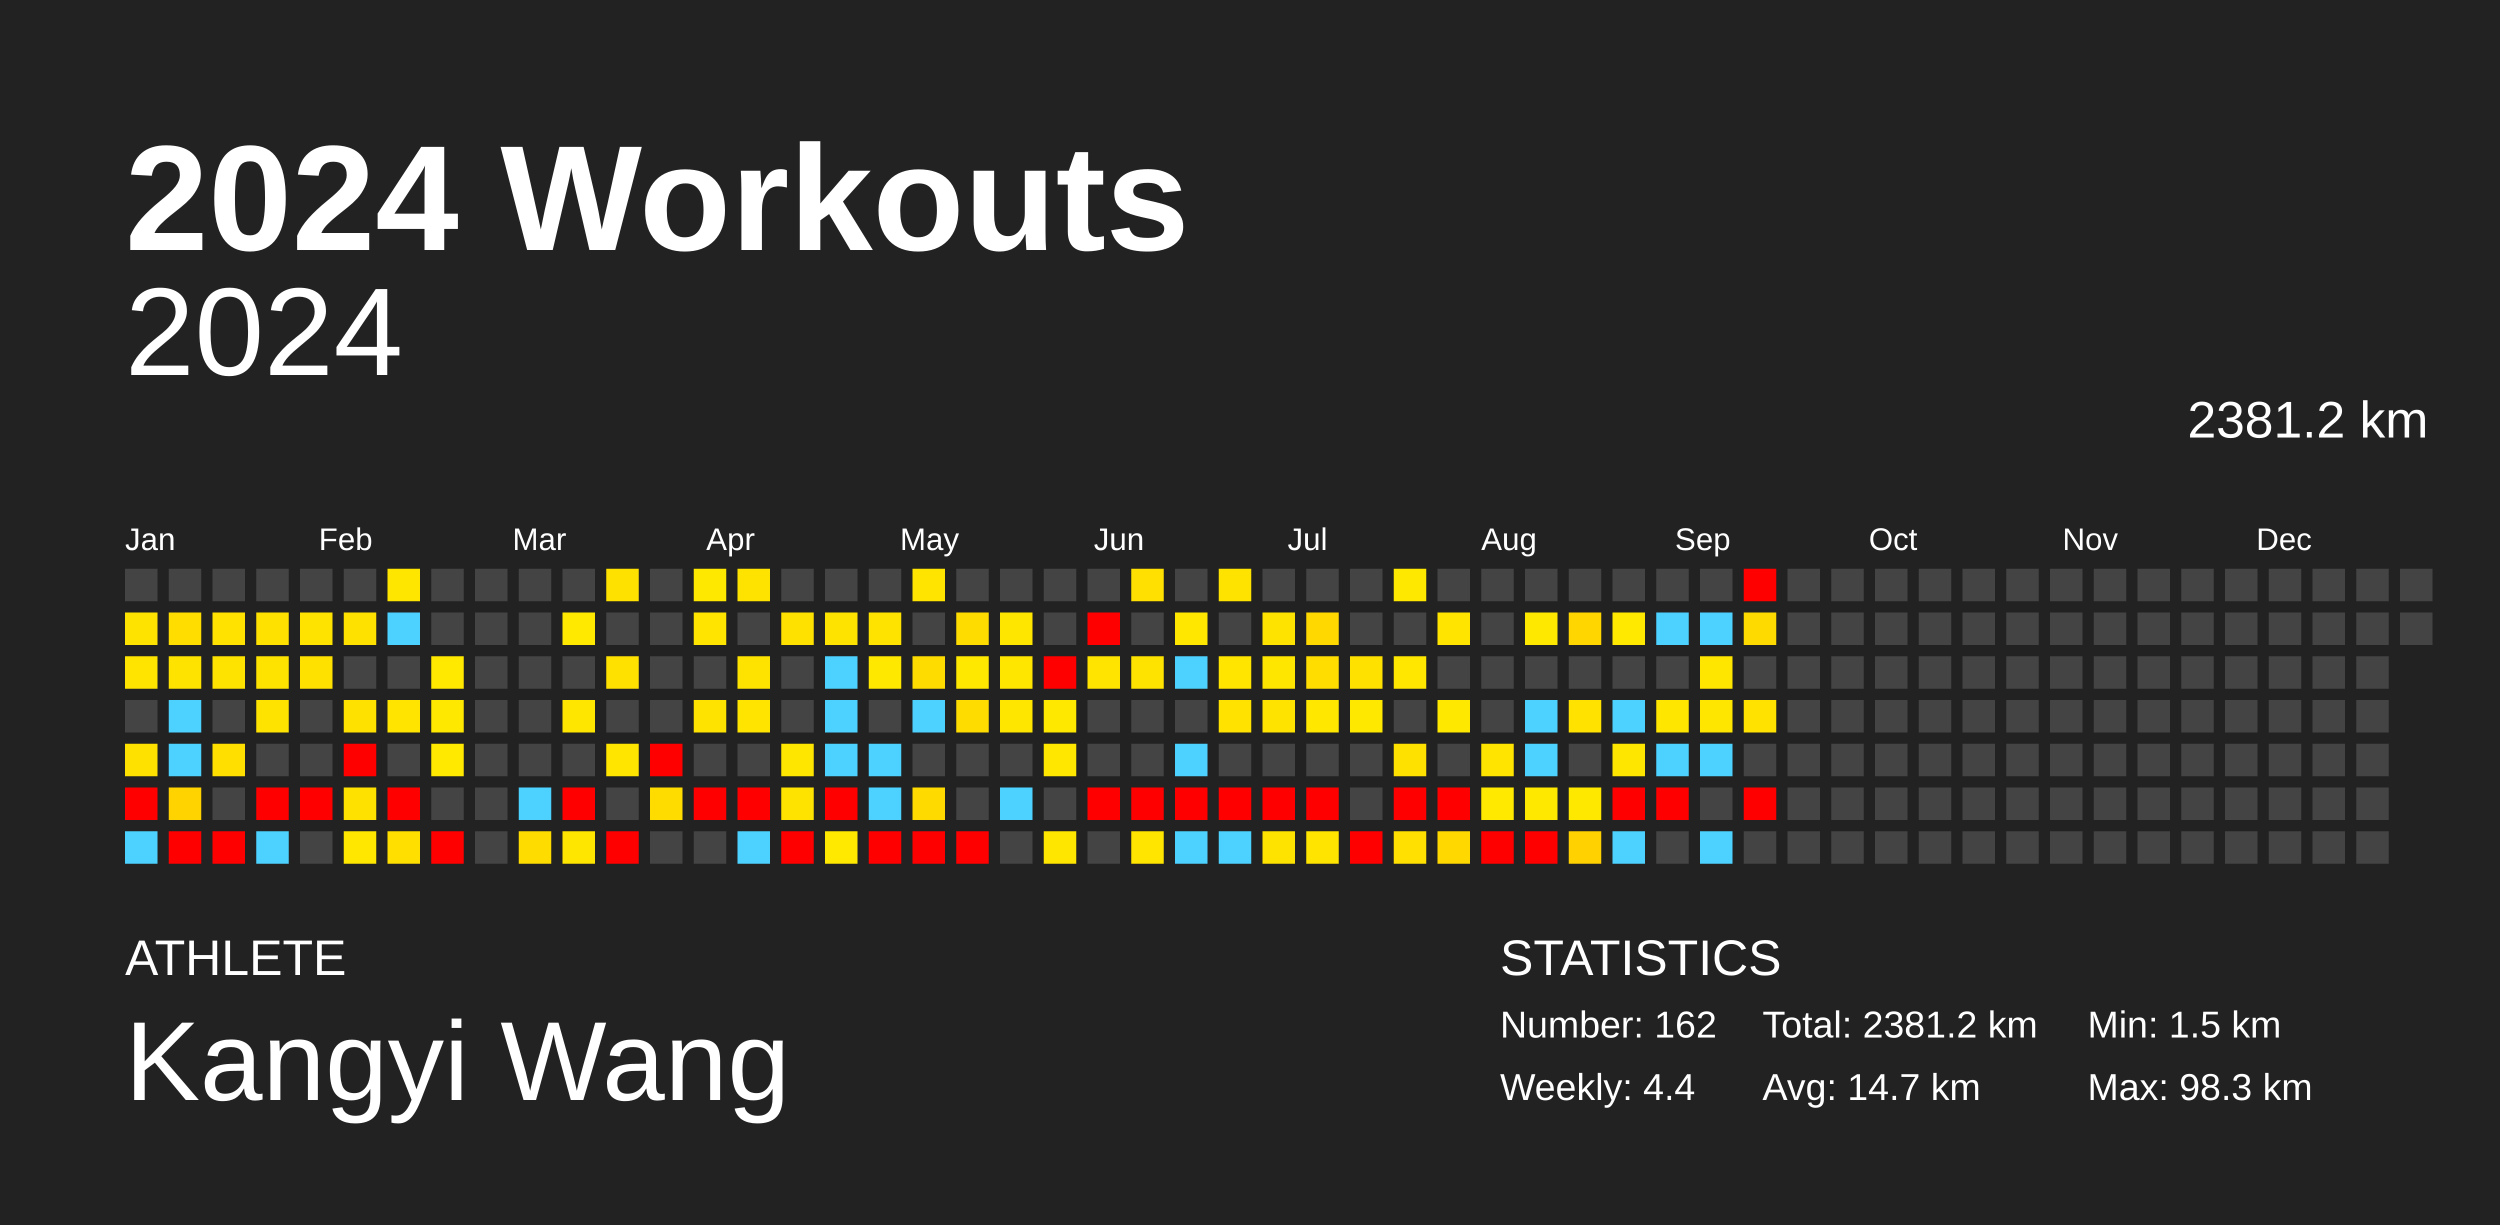
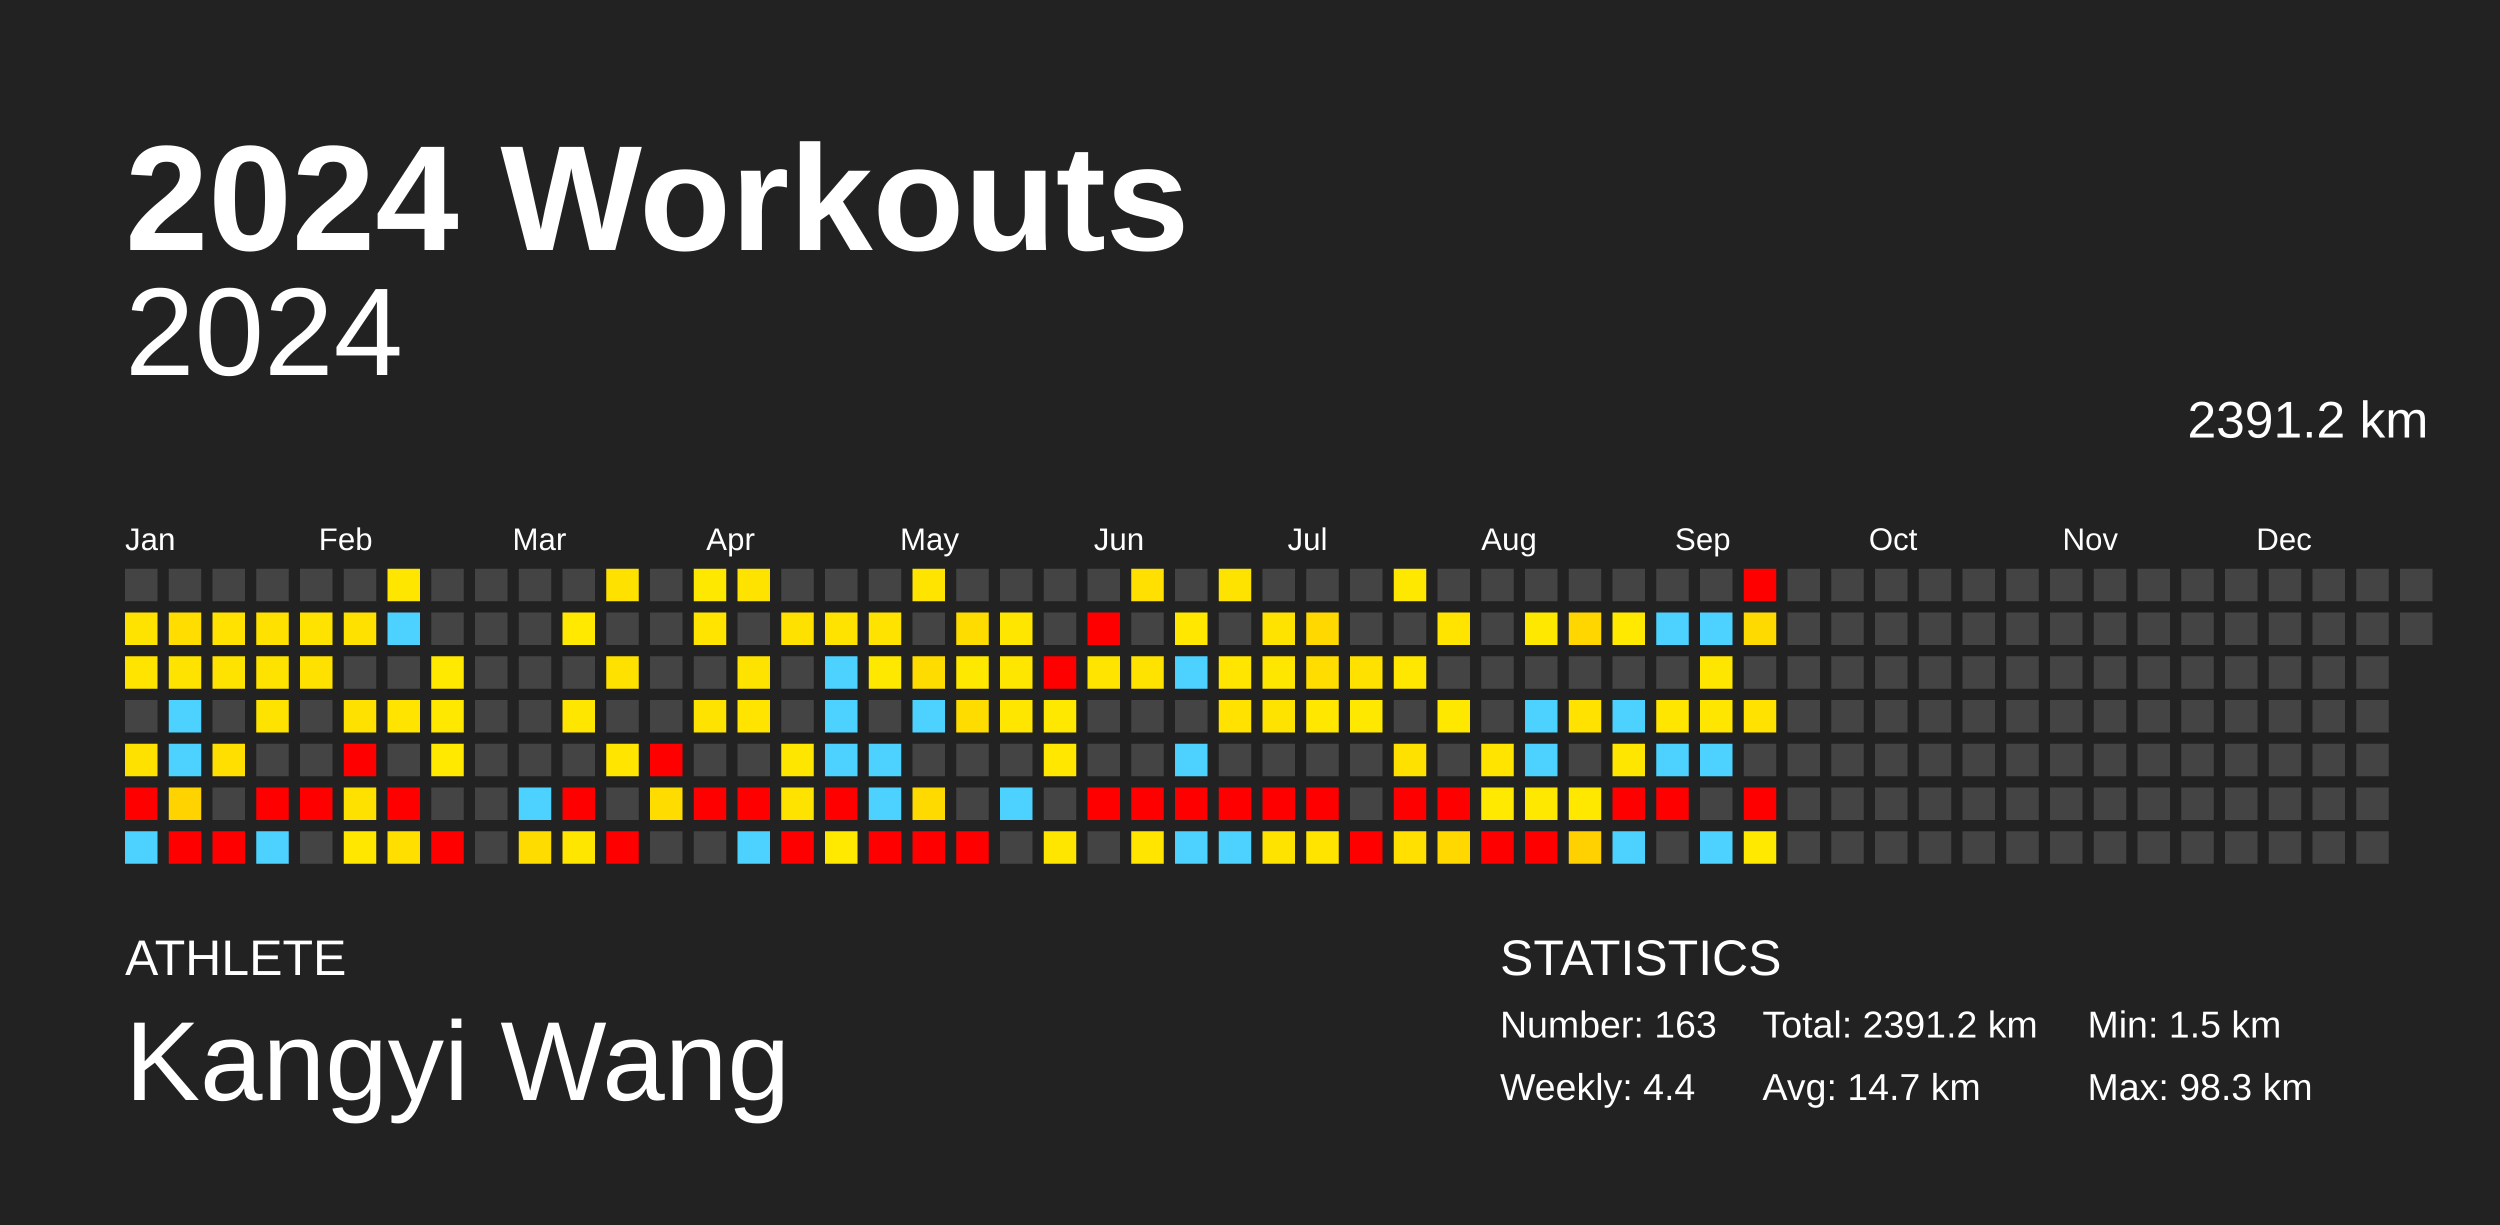
<svg xmlns="http://www.w3.org/2000/svg" baseProfile="full" height="98mm" version="1.1" viewBox="0,0,200,98" width="200mm">
  <defs />
  <rect fill="#222222" height="98" width="200" x="0" y="0" />
  <text fill="#FFFFFF" style="font-size:12px; font-family:Arial; font-weight:bold;" x="10" y="20">2024 Workouts</text>
  <text fill="#FFFFFF" style="font-size:4px; font-family:Arial" x="10" y="78">ATHLETE</text>
  <text fill="#FFFFFF" style="font-size:9px; font-family:Arial" x="10" y="88">Kangyi Wang</text>
  <text fill="#FFFFFF" style="font-size:4px; font-family:Arial" x="120" y="78">STATISTICS</text>
-   <text fill="#FFFFFF" style="font-size:3px; font-family:Arial" x="120" y="83">Number: 162</text>
+   <text fill="#FFFFFF" style="font-size:3px; font-family:Arial" x="120" y="83">Number: 163</text>
  <text fill="#FFFFFF" style="font-size:3px; font-family:Arial" x="120" y="88">Weekly: 4.4</text>
-   <text fill="#FFFFFF" style="font-size:3px; font-family:Arial" x="141" y="83">Total: 2381.2 km</text>
+   <text fill="#FFFFFF" style="font-size:3px; font-family:Arial" x="141" y="83">Total: 2391.2 km</text>
  <text fill="#FFFFFF" style="font-size:3px; font-family:Arial" x="141" y="88">Avg: 14.7 km</text>
  <text fill="#FFFFFF" style="font-size:3px; font-family:Arial" x="167" y="83">Min: 1.5 km</text>
  <text fill="#FFFFFF" style="font-size:3px; font-family:Arial" x="167" y="88">Max: 98.3 km</text>
  <text alignment-baseline="hanging" fill="#FFFFFF" style="font-size:10.0px; font-family:Arial;" x="10" y="30">2024</text>
-   <text alignment-baseline="hanging" fill="#FFFFFF" style="font-size:4.125px; font-family:Arial;" x="175" y="35">2381.2 km</text>
+   <text alignment-baseline="hanging" fill="#FFFFFF" style="font-size:4.125px; font-family:Arial;" x="175" y="35">2391.2 km</text>
  <text fill="#FFFFFF" style="font-size:2.5px; font-family:Arial" x="10.0" y="44">Jan</text>
  <text fill="#FFFFFF" style="font-size:2.5px; font-family:Arial" x="25.5" y="44">Feb</text>
  <text fill="#FFFFFF" style="font-size:2.5px; font-family:Arial" x="41.0" y="44">Mar</text>
  <text fill="#FFFFFF" style="font-size:2.5px; font-family:Arial" x="56.5" y="44">Apr</text>
  <text fill="#FFFFFF" style="font-size:2.5px; font-family:Arial" x="72.0" y="44">May</text>
  <text fill="#FFFFFF" style="font-size:2.5px; font-family:Arial" x="87.5" y="44">Jun</text>
  <text fill="#FFFFFF" style="font-size:2.5px; font-family:Arial" x="103.0" y="44">Jul</text>
  <text fill="#FFFFFF" style="font-size:2.5px; font-family:Arial" x="118.5" y="44">Aug</text>
  <text fill="#FFFFFF" style="font-size:2.5px; font-family:Arial" x="134.0" y="44">Sep</text>
  <text fill="#FFFFFF" style="font-size:2.5px; font-family:Arial" x="149.5" y="44">Oct</text>
  <text fill="#FFFFFF" style="font-size:2.5px; font-family:Arial" x="165.0" y="44">Nov</text>
  <text fill="#FFFFFF" style="font-size:2.5px; font-family:Arial" x="180.5" y="44">Dec</text>
  <rect fill="#444444" height="2.6" width="2.6" x="10.0" y="45.5" />
  <rect fill="#ffe300" height="2.6" width="2.6" x="10.0" y="49.0" />
  <rect fill="#ffe400" height="2.6" width="2.6" x="10.0" y="52.5" />
  <rect fill="#444444" height="2.6" width="2.6" x="10.0" y="56.0" />
  <rect fill="#ffe100" height="2.6" width="2.6" x="10.0" y="59.5" />
  <rect fill="red" height="2.6" width="2.6" x="10.0" y="63.0" />
  <rect fill="#4dd2ff" height="2.6" width="2.6" x="10.0" y="66.5" />
  <rect fill="#444444" height="2.6" width="2.6" x="13.5" y="45.5" />
  <rect fill="#ffdd00" height="2.6" width="2.6" x="13.5" y="49.0" />
  <rect fill="#ffe300" height="2.6" width="2.6" x="13.5" y="52.5" />
  <rect fill="#4dd2ff" height="2.6" width="2.6" x="13.5" y="56.0" />
  <rect fill="#4dd2ff" height="2.6" width="2.6" x="13.5" y="59.5" />
  <rect fill="#ffd300" height="2.6" width="2.6" x="13.5" y="63.0" />
  <rect fill="red" height="2.6" width="2.6" x="13.5" y="66.5" />
  <rect fill="#444444" height="2.6" width="2.6" x="17.0" y="45.5" />
  <rect fill="#ffe200" height="2.6" width="2.6" x="17.0" y="49.0" />
  <rect fill="#ffe300" height="2.6" width="2.6" x="17.0" y="52.5" />
  <rect fill="#444444" height="2.6" width="2.6" x="17.0" y="56.0" />
  <rect fill="#ffdf00" height="2.6" width="2.6" x="17.0" y="59.5" />
  <rect fill="#444444" height="2.6" width="2.6" x="17.0" y="63.0" />
  <rect fill="red" height="2.6" width="2.6" x="17.0" y="66.5" />
  <rect fill="#444444" height="2.6" width="2.6" x="20.5" y="45.5" />
  <rect fill="#ffe100" height="2.6" width="2.6" x="20.5" y="49.0" />
  <rect fill="#ffe300" height="2.6" width="2.6" x="20.5" y="52.5" />
  <rect fill="#ffe300" height="2.6" width="2.6" x="20.5" y="56.0" />
  <rect fill="#444444" height="2.6" width="2.6" x="20.5" y="59.5" />
  <rect fill="red" height="2.6" width="2.6" x="20.5" y="63.0" />
  <rect fill="#4dd2ff" height="2.6" width="2.6" x="20.5" y="66.5" />
  <rect fill="#444444" height="2.6" width="2.6" x="24.0" y="45.5" />
  <rect fill="#ffe300" height="2.6" width="2.6" x="24.0" y="49.0" />
  <rect fill="#ffe100" height="2.6" width="2.6" x="24.0" y="52.5" />
  <rect fill="#444444" height="2.6" width="2.6" x="24.0" y="56.0" />
  <rect fill="#444444" height="2.6" width="2.6" x="24.0" y="59.5" />
  <rect fill="red" height="2.6" width="2.6" x="24.0" y="63.0" />
  <rect fill="#444444" height="2.6" width="2.6" x="24.0" y="66.5" />
  <rect fill="#444444" height="2.6" width="2.6" x="27.5" y="45.5" />
  <rect fill="#ffe100" height="2.6" width="2.6" x="27.5" y="49.0" />
  <rect fill="#444444" height="2.6" width="2.6" x="27.5" y="52.5" />
  <rect fill="#ffe100" height="2.6" width="2.6" x="27.5" y="56.0" />
  <rect fill="red" height="2.6" width="2.6" x="27.5" y="59.5" />
  <rect fill="#ffe100" height="2.6" width="2.6" x="27.5" y="63.0" />
  <rect fill="#ffe700" height="2.6" width="2.6" x="27.5" y="66.5" />
  <rect fill="#ffe600" height="2.6" width="2.6" x="31.0" y="45.5" />
  <rect fill="#4dd2ff" height="2.6" width="2.6" x="31.0" y="49.0" />
  <rect fill="#444444" height="2.6" width="2.6" x="31.0" y="52.5" />
  <rect fill="#ffe400" height="2.6" width="2.6" x="31.0" y="56.0" />
  <rect fill="#444444" height="2.6" width="2.6" x="31.0" y="59.5" />
  <rect fill="red" height="2.6" width="2.6" x="31.0" y="63.0" />
  <rect fill="#ffdf00" height="2.6" width="2.6" x="31.0" y="66.5" />
  <rect fill="#444444" height="2.6" width="2.6" x="34.5" y="45.5" />
  <rect fill="#444444" height="2.6" width="2.6" x="34.5" y="49.0" />
  <rect fill="#ffe900" height="2.6" width="2.6" x="34.5" y="52.5" />
  <rect fill="#ffe800" height="2.6" width="2.6" x="34.5" y="56.0" />
  <rect fill="#ffe900" height="2.6" width="2.6" x="34.5" y="59.5" />
  <rect fill="#444444" height="2.6" width="2.6" x="34.5" y="63.0" />
  <rect fill="red" height="2.6" width="2.6" x="34.5" y="66.5" />
  <rect fill="#444444" height="2.6" width="2.6" x="38.0" y="45.5" />
  <rect fill="#444444" height="2.6" width="2.6" x="38.0" y="49.0" />
  <rect fill="#444444" height="2.6" width="2.6" x="38.0" y="52.5" />
  <rect fill="#444444" height="2.6" width="2.6" x="38.0" y="56.0" />
  <rect fill="#444444" height="2.6" width="2.6" x="38.0" y="59.5" />
  <rect fill="#444444" height="2.6" width="2.6" x="38.0" y="63.0" />
  <rect fill="#444444" height="2.6" width="2.6" x="38.0" y="66.5" />
  <rect fill="#444444" height="2.6" width="2.6" x="41.5" y="45.5" />
  <rect fill="#444444" height="2.6" width="2.6" x="41.5" y="49.0" />
  <rect fill="#444444" height="2.6" width="2.6" x="41.5" y="52.5" />
  <rect fill="#444444" height="2.6" width="2.6" x="41.5" y="56.0" />
  <rect fill="#444444" height="2.6" width="2.6" x="41.5" y="59.5" />
  <rect fill="#4dd2ff" height="2.6" width="2.6" x="41.5" y="63.0" />
  <rect fill="#ffdc00" height="2.6" width="2.6" x="41.5" y="66.5" />
  <rect fill="#444444" height="2.6" width="2.6" x="45.0" y="45.5" />
  <rect fill="#ffe900" height="2.6" width="2.6" x="45.0" y="49.0" />
  <rect fill="#444444" height="2.6" width="2.6" x="45.0" y="52.5" />
  <rect fill="#ffe600" height="2.6" width="2.6" x="45.0" y="56.0" />
  <rect fill="#444444" height="2.6" width="2.6" x="45.0" y="59.5" />
  <rect fill="red" height="2.6" width="2.6" x="45.0" y="63.0" />
  <rect fill="#ffe600" height="2.6" width="2.6" x="45.0" y="66.5" />
  <rect fill="#ffe100" height="2.6" width="2.6" x="48.5" y="45.5" />
  <rect fill="#444444" height="2.6" width="2.6" x="48.5" y="49.0" />
  <rect fill="#ffe100" height="2.6" width="2.6" x="48.5" y="52.5" />
  <rect fill="#444444" height="2.6" width="2.6" x="48.5" y="56.0" />
  <rect fill="#ffe500" height="2.6" width="2.6" x="48.5" y="59.5" />
  <rect fill="#444444" height="2.6" width="2.6" x="48.5" y="63.0" />
  <rect fill="red" height="2.6" width="2.6" x="48.5" y="66.5" />
  <rect fill="#444444" height="2.6" width="2.6" x="52.0" y="45.5" />
  <rect fill="#444444" height="2.6" width="2.6" x="52.0" y="49.0" />
  <rect fill="#444444" height="2.6" width="2.6" x="52.0" y="52.5" />
  <rect fill="#444444" height="2.6" width="2.6" x="52.0" y="56.0" />
  <rect fill="red" height="2.6" width="2.6" x="52.0" y="59.5" />
  <rect fill="#ffdc00" height="2.6" width="2.6" x="52.0" y="63.0" />
  <rect fill="#444444" height="2.6" width="2.6" x="52.0" y="66.5" />
  <rect fill="#ffe800" height="2.6" width="2.6" x="55.5" y="45.5" />
  <rect fill="#ffe400" height="2.6" width="2.6" x="55.5" y="49.0" />
  <rect fill="#444444" height="2.6" width="2.6" x="55.5" y="52.5" />
  <rect fill="#ffe300" height="2.6" width="2.6" x="55.5" y="56.0" />
  <rect fill="#444444" height="2.6" width="2.6" x="55.5" y="59.5" />
  <rect fill="red" height="2.6" width="2.6" x="55.5" y="63.0" />
  <rect fill="#444444" height="2.6" width="2.6" x="55.5" y="66.5" />
  <rect fill="#ffe300" height="2.6" width="2.6" x="59.0" y="45.5" />
  <rect fill="#444444" height="2.6" width="2.6" x="59.0" y="49.0" />
  <rect fill="#ffe300" height="2.6" width="2.6" x="59.0" y="52.5" />
  <rect fill="#ffe400" height="2.6" width="2.6" x="59.0" y="56.0" />
  <rect fill="#444444" height="2.6" width="2.6" x="59.0" y="59.5" />
  <rect fill="red" height="2.6" width="2.6" x="59.0" y="63.0" />
  <rect fill="#4dd2ff" height="2.6" width="2.6" x="59.0" y="66.5" />
  <rect fill="#444444" height="2.6" width="2.6" x="62.5" y="45.5" />
  <rect fill="#ffe100" height="2.6" width="2.6" x="62.5" y="49.0" />
  <rect fill="#444444" height="2.6" width="2.6" x="62.5" y="52.5" />
  <rect fill="#444444" height="2.6" width="2.6" x="62.5" y="56.0" />
  <rect fill="#ffe600" height="2.6" width="2.6" x="62.5" y="59.5" />
  <rect fill="#ffe300" height="2.6" width="2.6" x="62.5" y="63.0" />
  <rect fill="red" height="2.6" width="2.6" x="62.5" y="66.5" />
  <rect fill="#444444" height="2.6" width="2.6" x="66.0" y="45.5" />
  <rect fill="#ffe300" height="2.6" width="2.6" x="66.0" y="49.0" />
  <rect fill="#4dd2ff" height="2.6" width="2.6" x="66.0" y="52.5" />
  <rect fill="#4dd2ff" height="2.6" width="2.6" x="66.0" y="56.0" />
  <rect fill="#4dd2ff" height="2.6" width="2.6" x="66.0" y="59.5" />
  <rect fill="red" height="2.6" width="2.6" x="66.0" y="63.0" />
  <rect fill="#ffe900" height="2.6" width="2.6" x="66.0" y="66.5" />
  <rect fill="#444444" height="2.6" width="2.6" x="69.5" y="45.5" />
  <rect fill="#ffe300" height="2.6" width="2.6" x="69.5" y="49.0" />
  <rect fill="#ffe800" height="2.6" width="2.6" x="69.5" y="52.5" />
  <rect fill="#444444" height="2.6" width="2.6" x="69.5" y="56.0" />
  <rect fill="#4dd2ff" height="2.6" width="2.6" x="69.5" y="59.5" />
  <rect fill="#4dd2ff" height="2.6" width="2.6" x="69.5" y="63.0" />
  <rect fill="red" height="2.6" width="2.6" x="69.5" y="66.5" />
  <rect fill="#ffe400" height="2.6" width="2.6" x="73.0" y="45.5" />
  <rect fill="#444444" height="2.6" width="2.6" x="73.0" y="49.0" />
  <rect fill="#ffdc00" height="2.6" width="2.6" x="73.0" y="52.5" />
  <rect fill="#4dd2ff" height="2.6" width="2.6" x="73.0" y="56.0" />
  <rect fill="#444444" height="2.6" width="2.6" x="73.0" y="59.5" />
  <rect fill="#ffda00" height="2.6" width="2.6" x="73.0" y="63.0" />
  <rect fill="red" height="2.6" width="2.6" x="73.0" y="66.5" />
  <rect fill="#444444" height="2.6" width="2.6" x="76.5" y="45.5" />
  <rect fill="#ffdc00" height="2.6" width="2.6" x="76.5" y="49.0" />
  <rect fill="#ffe800" height="2.6" width="2.6" x="76.5" y="52.5" />
  <rect fill="#ffdc00" height="2.6" width="2.6" x="76.5" y="56.0" />
  <rect fill="#444444" height="2.6" width="2.6" x="76.5" y="59.5" />
  <rect fill="#444444" height="2.6" width="2.6" x="76.5" y="63.0" />
  <rect fill="red" height="2.6" width="2.6" x="76.5" y="66.5" />
  <rect fill="#444444" height="2.6" width="2.6" x="80.0" y="45.5" />
  <rect fill="#ffe600" height="2.6" width="2.6" x="80.0" y="49.0" />
  <rect fill="#ffe600" height="2.6" width="2.6" x="80.0" y="52.5" />
  <rect fill="#ffe600" height="2.6" width="2.6" x="80.0" y="56.0" />
  <rect fill="#444444" height="2.6" width="2.6" x="80.0" y="59.5" />
  <rect fill="#4dd2ff" height="2.6" width="2.6" x="80.0" y="63.0" />
  <rect fill="#444444" height="2.6" width="2.6" x="80.0" y="66.5" />
  <rect fill="#444444" height="2.6" width="2.6" x="83.5" y="45.5" />
  <rect fill="#444444" height="2.6" width="2.6" x="83.5" y="49.0" />
  <rect fill="red" height="2.6" width="2.6" x="83.5" y="52.5" />
  <rect fill="#ffe800" height="2.6" width="2.6" x="83.5" y="56.0" />
  <rect fill="#ffe700" height="2.6" width="2.6" x="83.5" y="59.5" />
  <rect fill="#444444" height="2.6" width="2.6" x="83.5" y="63.0" />
  <rect fill="#ffe600" height="2.6" width="2.6" x="83.5" y="66.5" />
  <rect fill="#444444" height="2.6" width="2.6" x="87.0" y="45.5" />
  <rect fill="red" height="2.6" width="2.6" x="87.0" y="49.0" />
  <rect fill="#ffe400" height="2.6" width="2.6" x="87.0" y="52.5" />
  <rect fill="#444444" height="2.6" width="2.6" x="87.0" y="56.0" />
  <rect fill="#444444" height="2.6" width="2.6" x="87.0" y="59.5" />
  <rect fill="red" height="2.6" width="2.6" x="87.0" y="63.0" />
  <rect fill="#444444" height="2.6" width="2.6" x="87.0" y="66.5" />
  <rect fill="#ffe000" height="2.6" width="2.6" x="90.5" y="45.5" />
  <rect fill="#444444" height="2.6" width="2.6" x="90.5" y="49.0" />
  <rect fill="#ffe300" height="2.6" width="2.6" x="90.5" y="52.5" />
  <rect fill="#444444" height="2.6" width="2.6" x="90.5" y="56.0" />
  <rect fill="#444444" height="2.6" width="2.6" x="90.5" y="59.5" />
  <rect fill="red" height="2.6" width="2.6" x="90.5" y="63.0" />
  <rect fill="#ffe500" height="2.6" width="2.6" x="90.5" y="66.5" />
  <rect fill="#444444" height="2.6" width="2.6" x="94.0" y="45.5" />
  <rect fill="#ffe700" height="2.6" width="2.6" x="94.0" y="49.0" />
  <rect fill="#4dd2ff" height="2.6" width="2.6" x="94.0" y="52.5" />
  <rect fill="#444444" height="2.6" width="2.6" x="94.0" y="56.0" />
  <rect fill="#4dd2ff" height="2.6" width="2.6" x="94.0" y="59.5" />
  <rect fill="red" height="2.6" width="2.6" x="94.0" y="63.0" />
  <rect fill="#4dd2ff" height="2.6" width="2.6" x="94.0" y="66.5" />
  <rect fill="#ffe300" height="2.6" width="2.6" x="97.5" y="45.5" />
  <rect fill="#444444" height="2.6" width="2.6" x="97.5" y="49.0" />
  <rect fill="#ffe500" height="2.6" width="2.6" x="97.5" y="52.5" />
  <rect fill="#ffe200" height="2.6" width="2.6" x="97.5" y="56.0" />
  <rect fill="#444444" height="2.6" width="2.6" x="97.5" y="59.5" />
  <rect fill="red" height="2.6" width="2.6" x="97.5" y="63.0" />
  <rect fill="#4dd2ff" height="2.6" width="2.6" x="97.5" y="66.5" />
  <rect fill="#444444" height="2.6" width="2.6" x="101.0" y="45.5" />
  <rect fill="#ffe300" height="2.6" width="2.6" x="101.0" y="49.0" />
  <rect fill="#ffe600" height="2.6" width="2.6" x="101.0" y="52.5" />
  <rect fill="#ffe300" height="2.6" width="2.6" x="101.0" y="56.0" />
  <rect fill="#444444" height="2.6" width="2.6" x="101.0" y="59.5" />
  <rect fill="red" height="2.6" width="2.6" x="101.0" y="63.0" />
  <rect fill="#ffe300" height="2.6" width="2.6" x="101.0" y="66.5" />
  <rect fill="#444444" height="2.6" width="2.6" x="104.5" y="45.5" />
  <rect fill="#ffd800" height="2.6" width="2.6" x="104.5" y="49.0" />
  <rect fill="#ffdd00" height="2.6" width="2.6" x="104.5" y="52.5" />
  <rect fill="#ffe700" height="2.6" width="2.6" x="104.5" y="56.0" />
  <rect fill="#444444" height="2.6" width="2.6" x="104.5" y="59.5" />
  <rect fill="red" height="2.6" width="2.6" x="104.5" y="63.0" />
  <rect fill="#ffe400" height="2.6" width="2.6" x="104.5" y="66.5" />
  <rect fill="#444444" height="2.6" width="2.6" x="108.0" y="45.5" />
  <rect fill="#444444" height="2.6" width="2.6" x="108.0" y="49.0" />
  <rect fill="#ffe100" height="2.6" width="2.6" x="108.0" y="52.5" />
  <rect fill="#ffe800" height="2.6" width="2.6" x="108.0" y="56.0" />
  <rect fill="#444444" height="2.6" width="2.6" x="108.0" y="59.5" />
  <rect fill="#444444" height="2.6" width="2.6" x="108.0" y="63.0" />
  <rect fill="red" height="2.6" width="2.6" x="108.0" y="66.5" />
  <rect fill="#ffe800" height="2.6" width="2.6" x="111.5" y="45.5" />
  <rect fill="#444444" height="2.6" width="2.6" x="111.5" y="49.0" />
  <rect fill="#ffe700" height="2.6" width="2.6" x="111.5" y="52.5" />
  <rect fill="#444444" height="2.6" width="2.6" x="111.5" y="56.0" />
  <rect fill="#ffe100" height="2.6" width="2.6" x="111.5" y="59.5" />
  <rect fill="red" height="2.6" width="2.6" x="111.5" y="63.0" />
  <rect fill="#ffe000" height="2.6" width="2.6" x="111.5" y="66.5" />
  <rect fill="#444444" height="2.6" width="2.6" x="115.0" y="45.5" />
  <rect fill="#ffe400" height="2.6" width="2.6" x="115.0" y="49.0" />
  <rect fill="#444444" height="2.6" width="2.6" x="115.0" y="52.5" />
  <rect fill="#ffe800" height="2.6" width="2.6" x="115.0" y="56.0" />
  <rect fill="#444444" height="2.6" width="2.6" x="115.0" y="59.5" />
  <rect fill="red" height="2.6" width="2.6" x="115.0" y="63.0" />
  <rect fill="#ffd800" height="2.6" width="2.6" x="115.0" y="66.5" />
  <rect fill="#444444" height="2.6" width="2.6" x="118.5" y="45.5" />
  <rect fill="#444444" height="2.6" width="2.6" x="118.5" y="49.0" />
  <rect fill="#444444" height="2.6" width="2.6" x="118.5" y="52.5" />
  <rect fill="#444444" height="2.6" width="2.6" x="118.5" y="56.0" />
  <rect fill="#ffe400" height="2.6" width="2.6" x="118.5" y="59.5" />
  <rect fill="#ffe900" height="2.6" width="2.6" x="118.5" y="63.0" />
  <rect fill="red" height="2.6" width="2.6" x="118.5" y="66.5" />
  <rect fill="#444444" height="2.6" width="2.6" x="122.0" y="45.5" />
  <rect fill="#ffe800" height="2.6" width="2.6" x="122.0" y="49.0" />
  <rect fill="#444444" height="2.6" width="2.6" x="122.0" y="52.5" />
  <rect fill="#4dd2ff" height="2.6" width="2.6" x="122.0" y="56.0" />
  <rect fill="#4dd2ff" height="2.6" width="2.6" x="122.0" y="59.5" />
  <rect fill="#ffe800" height="2.6" width="2.6" x="122.0" y="63.0" />
  <rect fill="red" height="2.6" width="2.6" x="122.0" y="66.5" />
  <rect fill="#444444" height="2.6" width="2.6" x="125.5" y="45.5" />
  <rect fill="#ffd600" height="2.6" width="2.6" x="125.5" y="49.0" />
  <rect fill="#444444" height="2.6" width="2.6" x="125.5" y="52.5" />
  <rect fill="#ffe200" height="2.6" width="2.6" x="125.5" y="56.0" />
  <rect fill="#444444" height="2.6" width="2.6" x="125.5" y="59.5" />
  <rect fill="#ffe800" height="2.6" width="2.6" x="125.5" y="63.0" />
  <rect fill="#ffd100" height="2.6" width="2.6" x="125.5" y="66.5" />
  <rect fill="#444444" height="2.6" width="2.6" x="129.0" y="45.5" />
  <rect fill="#ffe900" height="2.6" width="2.6" x="129.0" y="49.0" />
  <rect fill="#444444" height="2.6" width="2.6" x="129.0" y="52.5" />
  <rect fill="#4dd2ff" height="2.6" width="2.6" x="129.0" y="56.0" />
  <rect fill="#ffe600" height="2.6" width="2.6" x="129.0" y="59.5" />
  <rect fill="red" height="2.6" width="2.6" x="129.0" y="63.0" />
  <rect fill="#4dd2ff" height="2.6" width="2.6" x="129.0" y="66.5" />
  <rect fill="#444444" height="2.6" width="2.6" x="132.5" y="45.5" />
  <rect fill="#4dd2ff" height="2.6" width="2.6" x="132.5" y="49.0" />
  <rect fill="#444444" height="2.6" width="2.6" x="132.5" y="52.5" />
  <rect fill="#ffe600" height="2.6" width="2.6" x="132.5" y="56.0" />
  <rect fill="#4dd2ff" height="2.6" width="2.6" x="132.5" y="59.5" />
  <rect fill="red" height="2.6" width="2.6" x="132.5" y="63.0" />
  <rect fill="#444444" height="2.6" width="2.6" x="132.5" y="66.5" />
  <rect fill="#444444" height="2.6" width="2.6" x="136.0" y="45.5" />
  <rect fill="#4dd2ff" height="2.6" width="2.6" x="136.0" y="49.0" />
  <rect fill="#ffe600" height="2.6" width="2.6" x="136.0" y="52.5" />
  <rect fill="#ffe600" height="2.6" width="2.6" x="136.0" y="56.0" />
  <rect fill="#4dd2ff" height="2.6" width="2.6" x="136.0" y="59.5" />
  <rect fill="#444444" height="2.6" width="2.6" x="136.0" y="63.0" />
  <rect fill="#4dd2ff" height="2.6" width="2.6" x="136.0" y="66.5" />
  <rect fill="red" height="2.6" width="2.6" x="139.5" y="45.5" />
  <rect fill="#ffda00" height="2.6" width="2.6" x="139.5" y="49.0" />
  <rect fill="#444444" height="2.6" width="2.6" x="139.5" y="52.5" />
  <rect fill="#ffe200" height="2.6" width="2.6" x="139.5" y="56.0" />
  <rect fill="#444444" height="2.6" width="2.6" x="139.5" y="59.5" />
  <rect fill="red" height="2.6" width="2.6" x="139.5" y="63.0" />
-   <rect fill="#444444" height="2.6" width="2.6" x="139.5" y="66.5" />
+   <rect fill="#ffe900" height="2.6" width="2.6" x="139.5" y="66.5" />
  <rect fill="#444444" height="2.6" width="2.6" x="143.0" y="45.5" />
  <rect fill="#444444" height="2.6" width="2.6" x="143.0" y="49.0" />
  <rect fill="#444444" height="2.6" width="2.6" x="143.0" y="52.5" />
  <rect fill="#444444" height="2.6" width="2.6" x="143.0" y="56.0" />
  <rect fill="#444444" height="2.6" width="2.6" x="143.0" y="59.5" />
  <rect fill="#444444" height="2.6" width="2.6" x="143.0" y="63.0" />
  <rect fill="#444444" height="2.6" width="2.6" x="143.0" y="66.5" />
  <rect fill="#444444" height="2.6" width="2.6" x="146.5" y="45.5" />
  <rect fill="#444444" height="2.6" width="2.6" x="146.5" y="49.0" />
  <rect fill="#444444" height="2.6" width="2.6" x="146.5" y="52.5" />
  <rect fill="#444444" height="2.6" width="2.6" x="146.5" y="56.0" />
  <rect fill="#444444" height="2.6" width="2.6" x="146.5" y="59.5" />
  <rect fill="#444444" height="2.6" width="2.6" x="146.5" y="63.0" />
  <rect fill="#444444" height="2.6" width="2.6" x="146.5" y="66.5" />
  <rect fill="#444444" height="2.6" width="2.6" x="150.0" y="45.5" />
  <rect fill="#444444" height="2.6" width="2.6" x="150.0" y="49.0" />
  <rect fill="#444444" height="2.6" width="2.6" x="150.0" y="52.5" />
  <rect fill="#444444" height="2.6" width="2.6" x="150.0" y="56.0" />
  <rect fill="#444444" height="2.6" width="2.6" x="150.0" y="59.5" />
  <rect fill="#444444" height="2.6" width="2.6" x="150.0" y="63.0" />
  <rect fill="#444444" height="2.6" width="2.6" x="150.0" y="66.5" />
  <rect fill="#444444" height="2.6" width="2.6" x="153.5" y="45.5" />
  <rect fill="#444444" height="2.6" width="2.6" x="153.5" y="49.0" />
  <rect fill="#444444" height="2.6" width="2.6" x="153.5" y="52.5" />
  <rect fill="#444444" height="2.6" width="2.6" x="153.5" y="56.0" />
  <rect fill="#444444" height="2.6" width="2.6" x="153.5" y="59.5" />
  <rect fill="#444444" height="2.6" width="2.6" x="153.5" y="63.0" />
  <rect fill="#444444" height="2.6" width="2.6" x="153.5" y="66.5" />
  <rect fill="#444444" height="2.6" width="2.6" x="157.0" y="45.5" />
  <rect fill="#444444" height="2.6" width="2.6" x="157.0" y="49.0" />
  <rect fill="#444444" height="2.6" width="2.6" x="157.0" y="52.5" />
  <rect fill="#444444" height="2.6" width="2.6" x="157.0" y="56.0" />
  <rect fill="#444444" height="2.6" width="2.6" x="157.0" y="59.5" />
  <rect fill="#444444" height="2.6" width="2.6" x="157.0" y="63.0" />
  <rect fill="#444444" height="2.6" width="2.6" x="157.0" y="66.5" />
  <rect fill="#444444" height="2.6" width="2.6" x="160.5" y="45.5" />
  <rect fill="#444444" height="2.6" width="2.6" x="160.5" y="49.0" />
  <rect fill="#444444" height="2.6" width="2.6" x="160.5" y="52.5" />
  <rect fill="#444444" height="2.6" width="2.6" x="160.5" y="56.0" />
  <rect fill="#444444" height="2.6" width="2.6" x="160.5" y="59.5" />
  <rect fill="#444444" height="2.6" width="2.6" x="160.5" y="63.0" />
  <rect fill="#444444" height="2.6" width="2.6" x="160.5" y="66.5" />
  <rect fill="#444444" height="2.6" width="2.6" x="164.0" y="45.5" />
  <rect fill="#444444" height="2.6" width="2.6" x="164.0" y="49.0" />
  <rect fill="#444444" height="2.6" width="2.6" x="164.0" y="52.5" />
  <rect fill="#444444" height="2.6" width="2.6" x="164.0" y="56.0" />
  <rect fill="#444444" height="2.6" width="2.6" x="164.0" y="59.5" />
  <rect fill="#444444" height="2.6" width="2.6" x="164.0" y="63.0" />
  <rect fill="#444444" height="2.6" width="2.6" x="164.0" y="66.5" />
  <rect fill="#444444" height="2.6" width="2.6" x="167.5" y="45.5" />
  <rect fill="#444444" height="2.6" width="2.6" x="167.5" y="49.0" />
  <rect fill="#444444" height="2.6" width="2.6" x="167.5" y="52.5" />
  <rect fill="#444444" height="2.6" width="2.6" x="167.5" y="56.0" />
  <rect fill="#444444" height="2.6" width="2.6" x="167.5" y="59.5" />
  <rect fill="#444444" height="2.6" width="2.6" x="167.5" y="63.0" />
  <rect fill="#444444" height="2.6" width="2.6" x="167.5" y="66.5" />
  <rect fill="#444444" height="2.6" width="2.6" x="171.0" y="45.5" />
  <rect fill="#444444" height="2.6" width="2.6" x="171.0" y="49.0" />
  <rect fill="#444444" height="2.6" width="2.6" x="171.0" y="52.5" />
  <rect fill="#444444" height="2.6" width="2.6" x="171.0" y="56.0" />
  <rect fill="#444444" height="2.6" width="2.6" x="171.0" y="59.5" />
  <rect fill="#444444" height="2.6" width="2.6" x="171.0" y="63.0" />
  <rect fill="#444444" height="2.6" width="2.6" x="171.0" y="66.5" />
  <rect fill="#444444" height="2.6" width="2.6" x="174.5" y="45.5" />
  <rect fill="#444444" height="2.6" width="2.6" x="174.5" y="49.0" />
  <rect fill="#444444" height="2.6" width="2.6" x="174.5" y="52.5" />
  <rect fill="#444444" height="2.6" width="2.6" x="174.5" y="56.0" />
  <rect fill="#444444" height="2.6" width="2.6" x="174.5" y="59.5" />
  <rect fill="#444444" height="2.6" width="2.6" x="174.5" y="63.0" />
  <rect fill="#444444" height="2.6" width="2.6" x="174.5" y="66.5" />
  <rect fill="#444444" height="2.6" width="2.6" x="178.0" y="45.5" />
  <rect fill="#444444" height="2.6" width="2.6" x="178.0" y="49.0" />
  <rect fill="#444444" height="2.6" width="2.6" x="178.0" y="52.5" />
  <rect fill="#444444" height="2.6" width="2.6" x="178.0" y="56.0" />
  <rect fill="#444444" height="2.6" width="2.6" x="178.0" y="59.5" />
  <rect fill="#444444" height="2.6" width="2.6" x="178.0" y="63.0" />
  <rect fill="#444444" height="2.6" width="2.6" x="178.0" y="66.5" />
  <rect fill="#444444" height="2.6" width="2.6" x="181.5" y="45.5" />
  <rect fill="#444444" height="2.6" width="2.6" x="181.5" y="49.0" />
  <rect fill="#444444" height="2.6" width="2.6" x="181.5" y="52.5" />
  <rect fill="#444444" height="2.6" width="2.6" x="181.5" y="56.0" />
  <rect fill="#444444" height="2.6" width="2.6" x="181.5" y="59.5" />
  <rect fill="#444444" height="2.6" width="2.6" x="181.5" y="63.0" />
  <rect fill="#444444" height="2.6" width="2.6" x="181.5" y="66.5" />
  <rect fill="#444444" height="2.6" width="2.6" x="185.0" y="45.5" />
  <rect fill="#444444" height="2.6" width="2.6" x="185.0" y="49.0" />
  <rect fill="#444444" height="2.6" width="2.6" x="185.0" y="52.5" />
  <rect fill="#444444" height="2.6" width="2.6" x="185.0" y="56.0" />
  <rect fill="#444444" height="2.6" width="2.6" x="185.0" y="59.5" />
  <rect fill="#444444" height="2.6" width="2.6" x="185.0" y="63.0" />
  <rect fill="#444444" height="2.6" width="2.6" x="185.0" y="66.5" />
  <rect fill="#444444" height="2.6" width="2.6" x="188.5" y="45.5" />
  <rect fill="#444444" height="2.6" width="2.6" x="188.5" y="49.0" />
  <rect fill="#444444" height="2.6" width="2.6" x="188.5" y="52.5" />
  <rect fill="#444444" height="2.6" width="2.6" x="188.5" y="56.0" />
  <rect fill="#444444" height="2.6" width="2.6" x="188.5" y="59.5" />
  <rect fill="#444444" height="2.6" width="2.6" x="188.5" y="63.0" />
  <rect fill="#444444" height="2.6" width="2.6" x="188.5" y="66.5" />
  <rect fill="#444444" height="2.6" width="2.6" x="192.0" y="45.5" />
  <rect fill="#444444" height="2.6" width="2.6" x="192.0" y="49.0" />
</svg>
